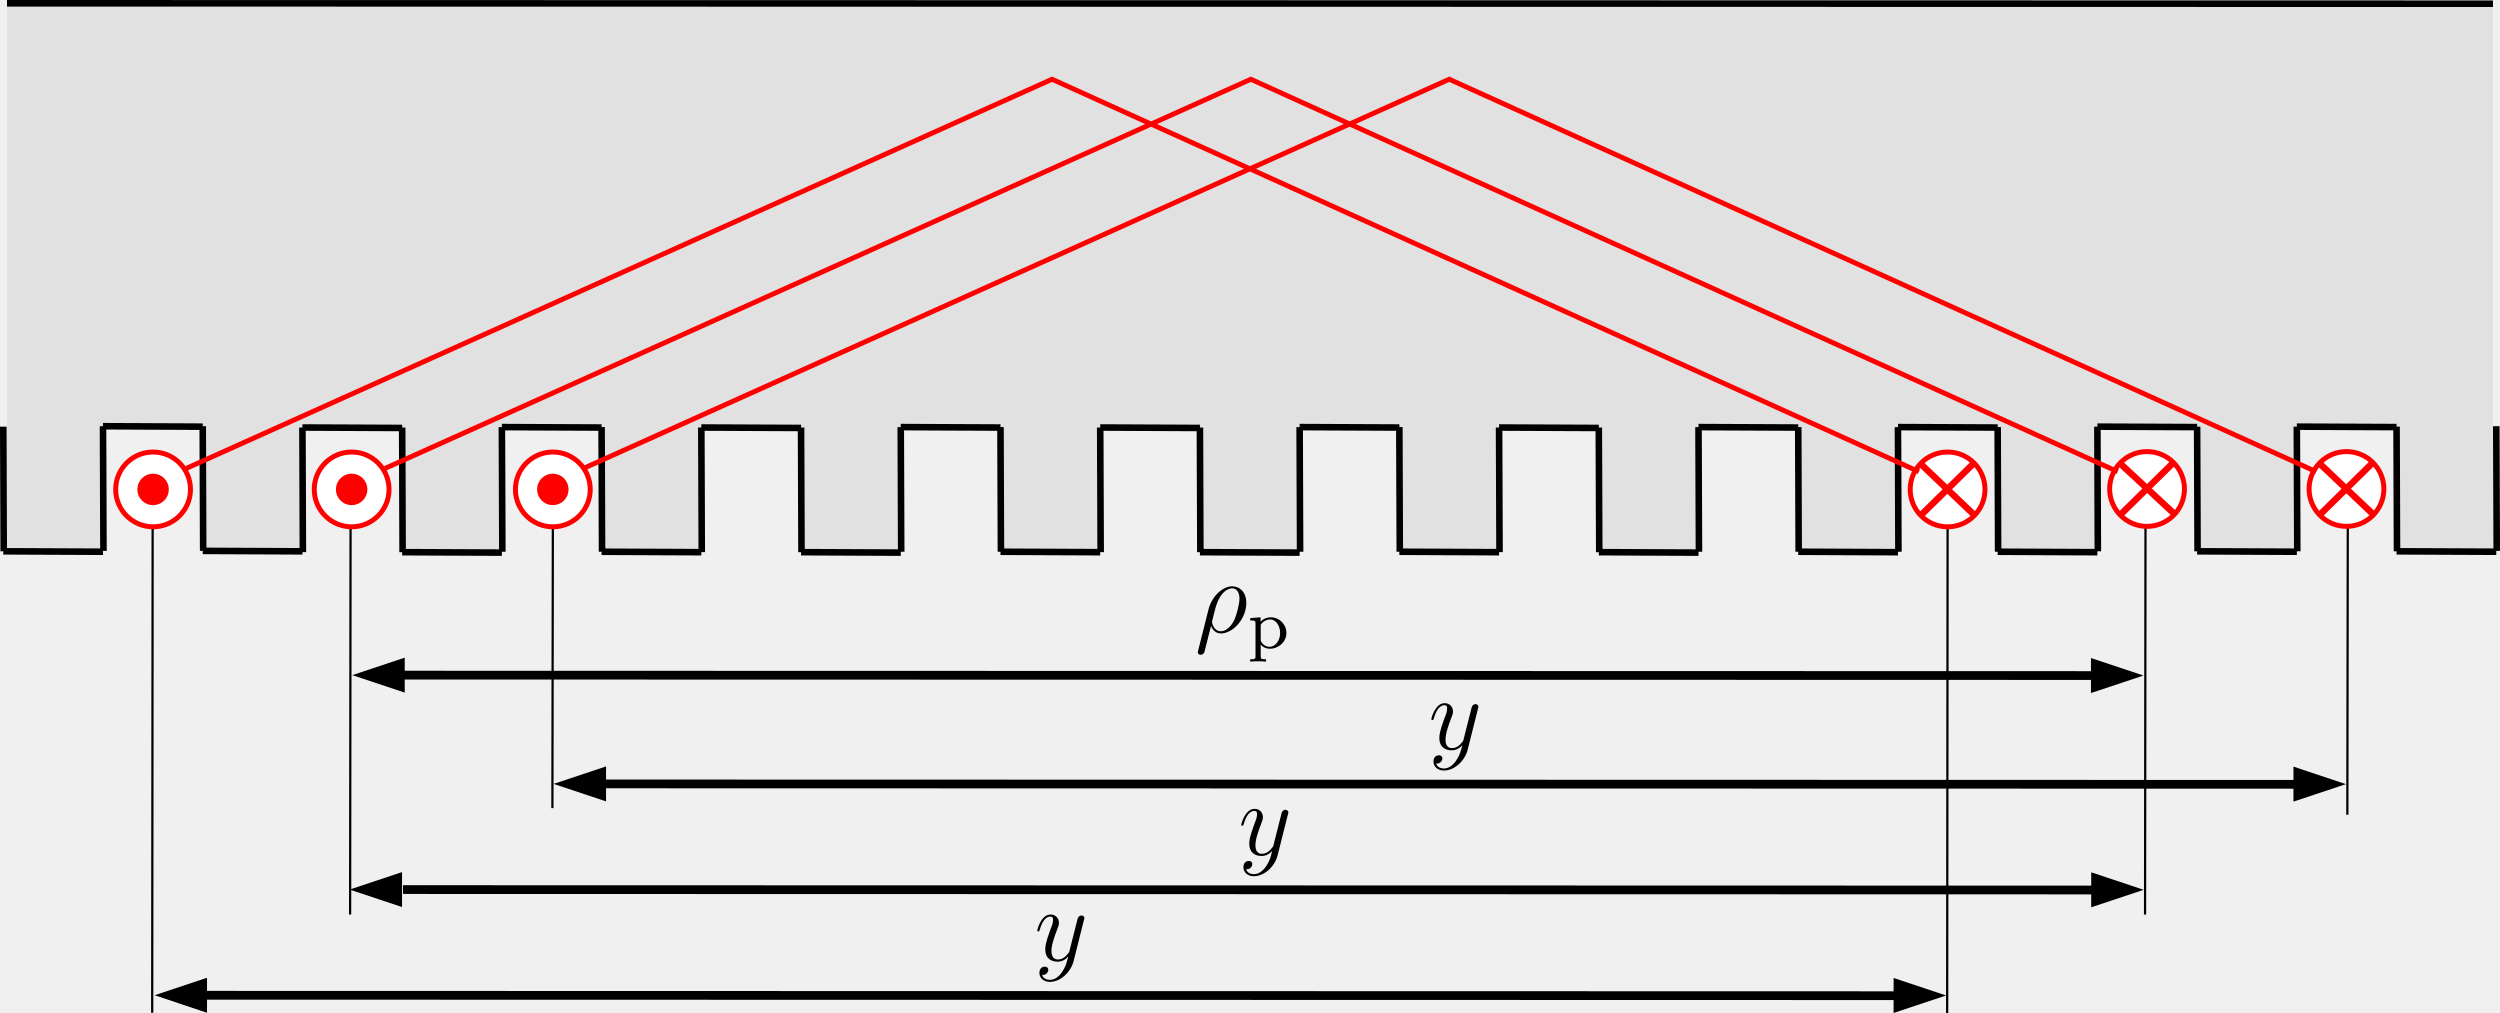
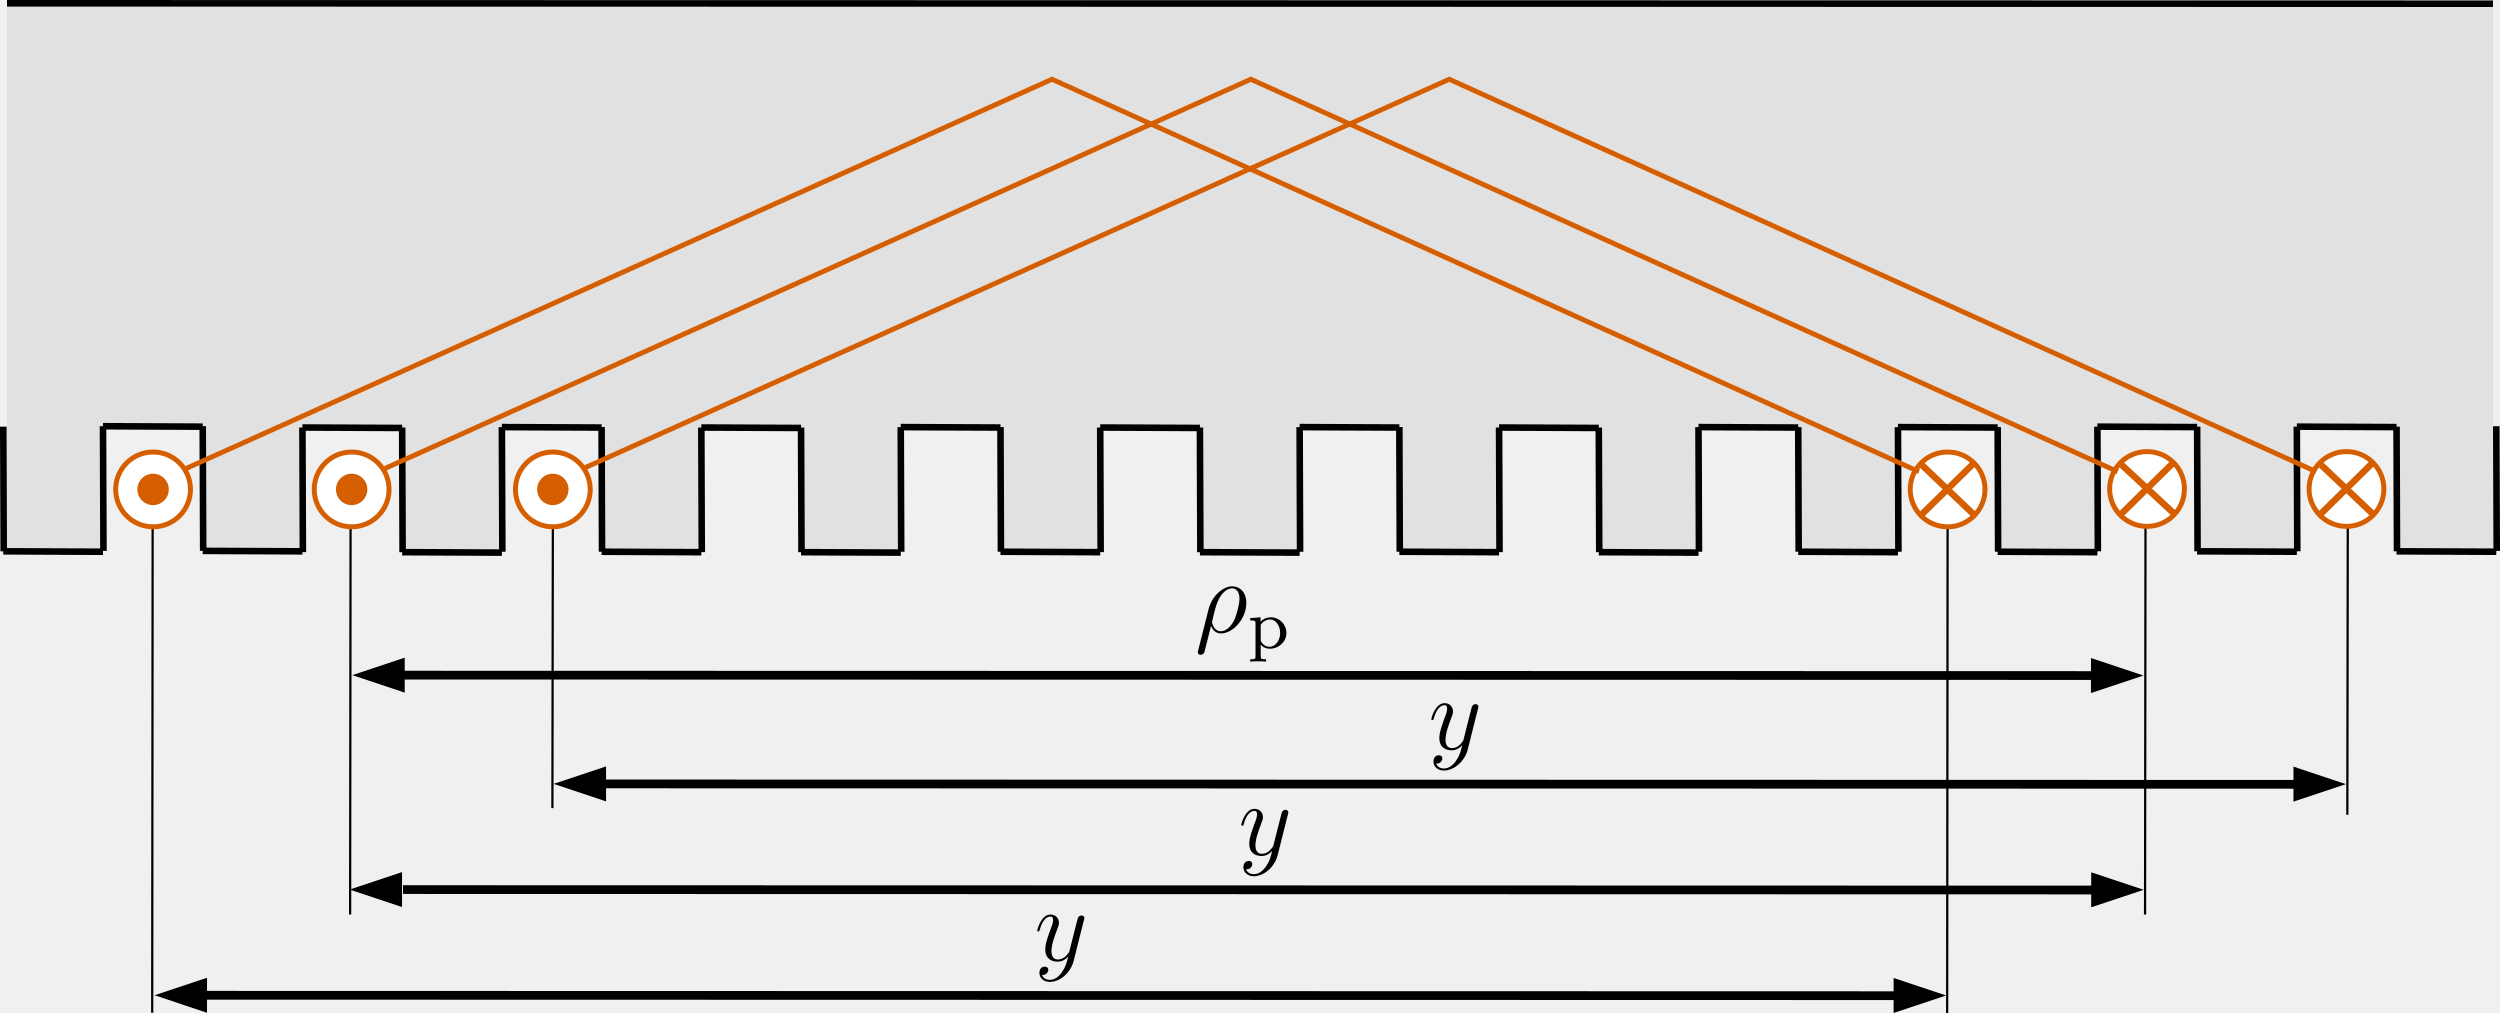
<svg xmlns="http://www.w3.org/2000/svg" width="100.824mm" height="40.853mm" viewBox="0 0 100.824 40.853" version="1.1" id="svg1" xml:space="preserve">
  <defs id="defs1">
    <clipPath clipPathUnits="userSpaceOnUse" id="clipPath238">
      <path d="m 124.16,639.46 h 58 v 30 h -58 z" transform="matrix(1,0,0,-1,-151.0975,660.8975)" id="path238" />
    </clipPath>
    <clipPath clipPathUnits="userSpaceOnUse" id="clipPath237">
      <path d="m 124.16,639.46 h 58 v 30 h -58 z" transform="matrix(1,0,0,-1,-158.7537,657.21)" id="path237" />
    </clipPath>
    <clipPath clipPathUnits="userSpaceOnUse" id="clipPath236">
      <path d="m 466.66,639.46 h 58 v 30 h -58 z" transform="matrix(1,0,0,-1,-493.8474,660.8975)" id="path236" />
    </clipPath>
    <clipPath clipPathUnits="userSpaceOnUse" id="clipPath235">
      <path d="m 466.66,639.46 h 58 v 30 h -58 z" transform="matrix(1,0,0,-1,-501.2536,657.21)" id="path235" />
    </clipPath>
    <clipPath clipPathUnits="userSpaceOnUse" id="clipPath234">
      <path d="m 329.66,639.46 h 58 v 30 h -58 z" transform="matrix(1,0,0,-1,-356.5973,660.8975)" id="path234" />
    </clipPath>
    <clipPath clipPathUnits="userSpaceOnUse" id="clipPath233">
      <path d="m 329.66,639.46 h 58 v 30 h -58 z" transform="matrix(1,0,0,-1,-364.2537,657.21)" id="path233" />
    </clipPath>
    <clipPath clipPathUnits="userSpaceOnUse" id="clipPath232">
      <path d="m 261.16,639.46 h 57 v 30 h -57 z" transform="matrix(1,0,0,-1,-287.5974,660.8978)" id="path232" />
    </clipPath>
    <clipPath clipPathUnits="userSpaceOnUse" id="clipPath229">
      <path d="M 0,0 H 595.32 V 841.92 H 0 Z" transform="translate(-175.525,-642.42)" id="path229" />
    </clipPath>
    <clipPath clipPathUnits="userSpaceOnUse" id="clipPath225">
      <path d="M 0,0 H 595.32 V 841.92 H 0 Z" transform="translate(-152.725,-642.42)" id="path225" />
    </clipPath>
    <clipPath clipPathUnits="userSpaceOnUse" id="clipPath221">
      <path d="M 0,0 H 595.32 V 841.92 H 0 Z" transform="translate(-129.925,-642.37)" id="path221" />
    </clipPath>
    <clipPath clipPathUnits="userSpaceOnUse" id="clipPath217">
      <path d="M 0,0 H 595.32 V 841.92 H 0 Z" transform="translate(-312.075,-642.42)" id="path217" />
    </clipPath>
    <clipPath clipPathUnits="userSpaceOnUse" id="clipPath213">
      <path d="M 0,0 H 595.32 V 841.92 H 0 Z" transform="translate(-289.275,-642.42)" id="path213" />
    </clipPath>
    <clipPath clipPathUnits="userSpaceOnUse" id="clipPath209">
      <path d="M 0,0 H 595.32 V 841.92 H 0 Z" transform="translate(-266.475,-642.37)" id="path209" />
    </clipPath>
    <clipPath clipPathUnits="userSpaceOnUse" id="clipPath207">
      <path d="M 0,0 H 595.32 V 841.92 H 0 Z" transform="translate(-517.275,-639.52)" id="path207" />
    </clipPath>
    <clipPath clipPathUnits="userSpaceOnUse" id="clipPath205">
      <path d="M 0,0 H 595.32 V 841.92 H 0 Z" transform="translate(-517.275,-642.37)" id="path205" />
    </clipPath>
    <clipPath clipPathUnits="userSpaceOnUse" id="clipPath203">
      <path d="M 0,0 H 595.32 V 841.92 H 0 Z" transform="translate(-494.425,-639.52)" id="path203" />
    </clipPath>
    <clipPath clipPathUnits="userSpaceOnUse" id="clipPath201">
      <path d="M 0,0 H 595.32 V 841.92 H 0 Z" transform="translate(-494.425,-642.37)" id="path201" />
    </clipPath>
    <clipPath clipPathUnits="userSpaceOnUse" id="clipPath199">
      <path d="M 0,0 H 595.32 V 841.92 H 0 Z" transform="translate(-471.575,-639.52)" id="path199" />
    </clipPath>
    <clipPath clipPathUnits="userSpaceOnUse" id="clipPath197">
      <path d="M 0,0 H 595.32 V 841.92 H 0 Z" transform="translate(-471.575,-642.37)" id="path197" />
    </clipPath>
    <clipPath clipPathUnits="userSpaceOnUse" id="clipPath195">
      <path d="M 0,0 H 595.32 V 841.92 H 0 Z" transform="translate(-380.775,-639.52)" id="path195" />
    </clipPath>
    <clipPath clipPathUnits="userSpaceOnUse" id="clipPath193">
      <path d="M 0,0 H 595.32 V 841.92 H 0 Z" transform="translate(-380.775,-642.37)" id="path193" />
    </clipPath>
    <clipPath clipPathUnits="userSpaceOnUse" id="clipPath191">
      <path d="M 0,0 H 595.32 V 841.92 H 0 Z" transform="translate(-357.925,-639.52)" id="path191" />
    </clipPath>
    <clipPath clipPathUnits="userSpaceOnUse" id="clipPath189">
      <path d="M 0,0 H 595.32 V 841.92 H 0 Z" transform="translate(-357.925,-642.37)" id="path189" />
    </clipPath>
    <clipPath clipPathUnits="userSpaceOnUse" id="clipPath187">
      <path d="M 0,0 H 595.32 V 841.92 H 0 Z" transform="translate(-335.075,-639.52)" id="path187" />
    </clipPath>
    <clipPath clipPathUnits="userSpaceOnUse" id="clipPath185">
      <path d="M 0,0 H 595.32 V 841.92 H 0 Z" transform="translate(-335.075,-642.37)" id="path185" />
    </clipPath>
    <clipPath clipPathUnits="userSpaceOnUse" id="clipPath183">
      <path d="m 397.86,639.46 h 58 v 30 h -58 z" transform="matrix(1,0,0,-1,-424.86,660.8975)" id="path183" />
    </clipPath>
    <clipPath clipPathUnits="userSpaceOnUse" id="clipPath182">
      <path d="m 397.86,639.46 h 58 v 30 h -58 z" transform="matrix(1,0,0,-1,-432.4536,657.21)" id="path182" />
    </clipPath>
    <clipPath clipPathUnits="userSpaceOnUse" id="clipPath176">
      <path d="m 192.66,639.46 h 56 v 30 h -56 z" transform="matrix(1,0,0,-1,-218.6599,660.8978)" id="path176" />
    </clipPath>
    <clipPath clipPathUnits="userSpaceOnUse" id="clipPath172">
      <path d="M 0,0 H 595.32 V 841.92 H 0 Z" transform="translate(-244.025,-639.52)" id="path172" />
    </clipPath>
    <clipPath clipPathUnits="userSpaceOnUse" id="clipPath170">
      <path d="M 0,0 H 595.32 V 841.92 H 0 Z" transform="translate(-244.025,-642.37)" id="path170" />
    </clipPath>
    <clipPath clipPathUnits="userSpaceOnUse" id="clipPath168">
      <path d="M 0,0 H 595.32 V 841.92 H 0 Z" transform="translate(-221.025,-639.52)" id="path168" />
    </clipPath>
    <clipPath clipPathUnits="userSpaceOnUse" id="clipPath166">
      <path d="M 0,0 H 595.32 V 841.92 H 0 Z" transform="translate(-221.025,-642.37)" id="path166" />
    </clipPath>
    <clipPath clipPathUnits="userSpaceOnUse" id="clipPath145">
      <path d="M 0,0 H 595.32 V 841.92 H 0 Z" transform="translate(-449.075,-642.42)" id="path145" />
    </clipPath>
    <clipPath clipPathUnits="userSpaceOnUse" id="clipPath137">
      <path d="M 0,0 H 595.32 V 841.92 H 0 Z" transform="translate(-426.275,-642.42)" id="path137" />
    </clipPath>
    <clipPath clipPathUnits="userSpaceOnUse" id="clipPath129">
      <path d="M 0,0 H 595.32 V 841.92 H 0 Z" transform="translate(-403.475,-642.37)" id="path129" />
    </clipPath>
    <clipPath clipPathUnits="userSpaceOnUse" id="clipPath81">
      <path d="M 0,0 H 595.32 V 841.92 H 0 Z" transform="translate(-198.325,-639.52)" id="path81" />
    </clipPath>
    <clipPath clipPathUnits="userSpaceOnUse" id="clipPath79">
      <path d="M 0,0 H 595.32 V 841.92 H 0 Z" transform="translate(-198.325,-642.37)" id="path79" />
    </clipPath>
  </defs>
  <g id="layer1" transform="translate(-54.31895,-155.3104)">
    <path id="path173" d="m 68.457,176.561 -0.018,15.631" style="fill:none;stroke:#000000;stroke-width:0.09;stroke-linecap:butt;stroke-linejoin:round;stroke-miterlimit:8;stroke-dasharray:none;stroke-opacity:1" />
    <path id="path239" d="m 140.846,176.561 -0.018,15.631" style="fill:none;stroke:#000000;stroke-width:0.09;stroke-linecap:butt;stroke-linejoin:round;stroke-miterlimit:8;stroke-dasharray:none;stroke-opacity:1" />
    <path id="path173-1" d="M 76.615,176.557 76.597,187.901" style="fill:none;stroke:#000000;stroke-width:0.09;stroke-linecap:butt;stroke-linejoin:round;stroke-miterlimit:8;stroke-dasharray:none;stroke-opacity:1" />
    <path id="path239-4" d="m 149.004,176.557 -0.018,11.61" style="fill:none;stroke:#000000;stroke-width:0.09;stroke-linecap:butt;stroke-linejoin:round;stroke-miterlimit:8;stroke-dasharray:none;stroke-opacity:1" />
    <path id="path173-1-4" d="m 60.475,176.556 -0.018,19.598" style="fill:none;stroke:#000000;stroke-width:0.09;stroke-linecap:butt;stroke-linejoin:round;stroke-miterlimit:8;stroke-dasharray:none;stroke-opacity:1" />
    <path id="path239-4-9" d="m 132.865,176.556 -0.018,19.607" style="fill:none;stroke:#000000;stroke-width:0.09;stroke-linecap:butt;stroke-linejoin:round;stroke-miterlimit:8;stroke-dasharray:none;stroke-opacity:1" />
    <path id="path52" d="M 54.601,172.535 H 154.861 V 155.443 H 54.601 Z" style="fill:#e1e1e1;fill-opacity:1;fill-rule:evenodd;stroke:none;stroke-width:0.353" />
    <path id="path56" d="m 54.451,177.562 h 4.022 v -5.027 h -4.022 z" style="fill:#e1e1e1;fill-opacity:1;fill-rule:evenodd;stroke:none;stroke-width:0.353" />
    <path id="path57" d="m 62.495,177.562 h 4.022 v -5.027 h -4.022 z" style="fill:#e1e1e1;fill-opacity:1;fill-rule:evenodd;stroke:none;stroke-width:0.353" />
    <path id="path58" d="m 70.538,177.562 h 4.022 v -5.027 h -4.022 z" style="fill:#e1e1e1;fill-opacity:1;fill-rule:evenodd;stroke:none;stroke-width:0.353" />
    <path id="path59" d="m 78.581,177.562 h 4.022 v -5.027 h -4.022 z" style="fill:#e1e1e1;fill-opacity:1;fill-rule:evenodd;stroke:none;stroke-width:0.353" />
    <path id="path60" d="m 86.625,177.562 h 4.022 v -5.027 h -4.022 z" style="fill:#e1e1e1;fill-opacity:1;fill-rule:evenodd;stroke:none;stroke-width:0.353" />
    <path id="path61" d="m 94.668,177.562 h 4.022 v -5.027 h -4.022 z" style="fill:#e1e1e1;fill-opacity:1;fill-rule:evenodd;stroke:none;stroke-width:0.353" />
    <path id="path62" d="m 102.711,177.562 h 4.022 v -5.027 h -4.022 z" style="fill:#e1e1e1;fill-opacity:1;fill-rule:evenodd;stroke:none;stroke-width:0.353" />
    <path id="path63" d="m 110.754,177.562 h 4.022 v -5.027 h -4.022 z" style="fill:#e1e1e1;fill-opacity:1;fill-rule:evenodd;stroke:none;stroke-width:0.353" />
    <path id="path64" d="m 118.798,177.562 h 4.022 v -5.027 h -4.022 z" style="fill:#e1e1e1;fill-opacity:1;fill-rule:evenodd;stroke:none;stroke-width:0.353" />
    <path id="path65" d="m 126.841,177.562 h 4.022 v -5.027 h -4.022 z" style="fill:#e1e1e1;fill-opacity:1;fill-rule:evenodd;stroke:none;stroke-width:0.353" />
    <path id="path66" d="m 134.884,177.562 h 4.022 v -5.027 h -4.022 z" style="fill:#e1e1e1;fill-opacity:1;fill-rule:evenodd;stroke:none;stroke-width:0.353" />
    <path id="path67" d="m 142.928,177.562 h 4.022 v -5.027 h -4.022 z" style="fill:#e1e1e1;fill-opacity:1;fill-rule:evenodd;stroke:none;stroke-width:0.353" />
    <path id="path68" d="m 150.971,177.562 h 4.022 v -5.027 h -4.022 z" style="fill:#e1e1e1;fill-opacity:1;fill-rule:evenodd;stroke:none;stroke-width:0.353" />
    <path id="path75" d="m 54.601,155.443 100.259,0.018" style="fill:none;stroke:#000000;stroke-width:0.265;stroke-linecap:butt;stroke-linejoin:round;stroke-miterlimit:8;stroke-dasharray:none;stroke-opacity:1" />
-     <path id="path78" d="m 0,0 c -2.361,0 -4.275,-1.914 -4.275,-4.275 0,-2.361 1.914,-4.275 4.275,-4.275 2.361,0 4.275,1.914 4.275,4.275 C 4.275,-1.914 2.361,0 0,0" style="fill:#ffffff;fill-opacity:1;fill-rule:evenodd;stroke:#ff0000;stroke-width:0.567;stroke-linecap:round;stroke-linejoin:round;stroke-miterlimit:8;stroke-dasharray:none;stroke-opacity:1" transform="matrix(0.3527773,0,0,-0.3527773,60.49255,173.5402)" clip-path="url(#clipPath79)" />
-     <path id="path80" d="m 0,0 c -0.787,0 -1.425,-0.638 -1.425,-1.425 0,-0.787 0.638,-1.425 1.425,-1.425 0.787,0 1.425,0.638 1.425,1.425 C 1.425,-0.638 0.787,0 0,0" style="fill:#ff0000;fill-opacity:1;fill-rule:evenodd;stroke:#ff0000;stroke-width:0.75;stroke-linecap:round;stroke-linejoin:round;stroke-miterlimit:8;stroke-dasharray:none;stroke-opacity:1" transform="matrix(0.3527773,0,0,-0.3527773,60.49255,174.5456)" clip-path="url(#clipPath81)" />
+     <path id="path78" d="m 0,0 c -2.361,0 -4.275,-1.914 -4.275,-4.275 0,-2.361 1.914,-4.275 4.275,-4.275 2.361,0 4.275,1.914 4.275,4.275 C 4.275,-1.914 2.361,0 0,0" style="fill:#ffffff;fill-opacity:1;fill-rule:evenodd;stroke:#D55E00;stroke-width:0.567;stroke-linecap:round;stroke-linejoin:round;stroke-miterlimit:8;stroke-dasharray:none;stroke-opacity:1" transform="matrix(0.3527773,0,0,-0.3527773,60.49255,173.5402)" clip-path="url(#clipPath79)" />
+     <path id="path80" d="m 0,0 c -0.787,0 -1.425,-0.638 -1.425,-1.425 0,-0.787 0.638,-1.425 1.425,-1.425 0.787,0 1.425,0.638 1.425,1.425 C 1.425,-0.638 0.787,0 0,0" style="fill:#D55E00;fill-opacity:1;fill-rule:evenodd;stroke:#D55E00;stroke-width:0.75;stroke-linecap:round;stroke-linejoin:round;stroke-miterlimit:8;stroke-dasharray:none;stroke-opacity:1" transform="matrix(0.3527773,0,0,-0.3527773,60.49255,174.5456)" clip-path="url(#clipPath81)" />
    <path id="path89" d="m 54.451,172.517 0.018,5.027" style="fill:none;stroke:#000000;stroke-width:0.265;stroke-linecap:butt;stroke-linejoin:round;stroke-miterlimit:8;stroke-dasharray:none;stroke-opacity:1" />
    <path id="path91" d="m 54.451,177.544 4.022,0.018" style="fill:none;stroke:#000000;stroke-width:0.265;stroke-linecap:butt;stroke-linejoin:round;stroke-miterlimit:8;stroke-dasharray:none;stroke-opacity:1" />
    <path id="path92" d="m 58.473,172.5 4.022,0.018" style="fill:none;stroke:#000000;stroke-width:0.265;stroke-linecap:butt;stroke-linejoin:round;stroke-miterlimit:8;stroke-dasharray:none;stroke-opacity:1" />
    <path id="path93" d="m 62.495,172.5 0.018,5.027" style="fill:none;stroke:#000000;stroke-width:0.265;stroke-linecap:butt;stroke-linejoin:round;stroke-miterlimit:8;stroke-dasharray:none;stroke-opacity:1" />
    <path id="path94" d="m 58.473,172.5 0.018,5.027" style="fill:none;stroke:#000000;stroke-width:0.265;stroke-linecap:butt;stroke-linejoin:round;stroke-miterlimit:8;stroke-dasharray:none;stroke-opacity:1" />
    <path id="path95" d="m 62.495,177.527 4.022,0.018" style="fill:none;stroke:#000000;stroke-width:0.265;stroke-linecap:butt;stroke-linejoin:round;stroke-miterlimit:8;stroke-dasharray:none;stroke-opacity:1" />
    <path id="path96" d="m 66.516,172.552 4.022,0.018" style="fill:none;stroke:#000000;stroke-width:0.265;stroke-linecap:butt;stroke-linejoin:round;stroke-miterlimit:8;stroke-dasharray:none;stroke-opacity:1" />
    <path id="path97" d="m 70.538,172.552 0.018,5.027" style="fill:none;stroke:#000000;stroke-width:0.265;stroke-linecap:butt;stroke-linejoin:round;stroke-miterlimit:8;stroke-dasharray:none;stroke-opacity:1" />
    <path id="path98" d="m 66.516,172.552 0.018,5.027" style="fill:none;stroke:#000000;stroke-width:0.265;stroke-linecap:butt;stroke-linejoin:round;stroke-miterlimit:8;stroke-dasharray:none;stroke-opacity:1" />
    <path id="path99" d="m 70.538,177.579 4.022,0.018" style="fill:none;stroke:#000000;stroke-width:0.265;stroke-linecap:butt;stroke-linejoin:round;stroke-miterlimit:8;stroke-dasharray:none;stroke-opacity:1" />
    <path id="path100" d="m 74.56,172.535 4.022,0.018" style="fill:none;stroke:#000000;stroke-width:0.265;stroke-linecap:butt;stroke-linejoin:round;stroke-miterlimit:8;stroke-dasharray:none;stroke-opacity:1" />
    <path id="path101" d="m 78.581,172.535 0.018,5.027" style="fill:none;stroke:#000000;stroke-width:0.265;stroke-linecap:butt;stroke-linejoin:round;stroke-miterlimit:8;stroke-dasharray:none;stroke-opacity:1" />
    <path id="path102" d="m 74.56,172.535 0.018,5.027" style="fill:none;stroke:#000000;stroke-width:0.265;stroke-linecap:butt;stroke-linejoin:round;stroke-miterlimit:8;stroke-dasharray:none;stroke-opacity:1" />
    <path id="path103" d="m 78.581,177.562 4.022,0.018" style="fill:none;stroke:#000000;stroke-width:0.265;stroke-linecap:butt;stroke-linejoin:round;stroke-miterlimit:8;stroke-dasharray:none;stroke-opacity:1" />
    <path id="path104" d="m 82.603,172.552 4.022,0.018" style="fill:none;stroke:#000000;stroke-width:0.265;stroke-linecap:butt;stroke-linejoin:round;stroke-miterlimit:8;stroke-dasharray:none;stroke-opacity:1" />
    <path id="path105" d="m 86.625,172.552 0.018,5.027" style="fill:none;stroke:#000000;stroke-width:0.265;stroke-linecap:butt;stroke-linejoin:round;stroke-miterlimit:8;stroke-dasharray:none;stroke-opacity:1" />
    <path id="path106" d="m 82.603,172.552 0.018,5.027" style="fill:none;stroke:#000000;stroke-width:0.265;stroke-linecap:butt;stroke-linejoin:round;stroke-miterlimit:8;stroke-dasharray:none;stroke-opacity:1" />
    <path id="path107" d="m 86.625,177.579 4.022,0.018" style="fill:none;stroke:#000000;stroke-width:0.265;stroke-linecap:butt;stroke-linejoin:round;stroke-miterlimit:8;stroke-dasharray:none;stroke-opacity:1" />
    <path id="path108" d="m 90.646,172.535 4.022,0.018" style="fill:none;stroke:#000000;stroke-width:0.265;stroke-linecap:butt;stroke-linejoin:round;stroke-miterlimit:8;stroke-dasharray:none;stroke-opacity:1" />
    <path id="path109" d="m 94.668,172.535 0.018,5.027" style="fill:none;stroke:#000000;stroke-width:0.265;stroke-linecap:butt;stroke-linejoin:round;stroke-miterlimit:8;stroke-dasharray:none;stroke-opacity:1" />
    <path id="path110" d="m 90.646,172.535 0.018,5.027" style="fill:none;stroke:#000000;stroke-width:0.265;stroke-linecap:butt;stroke-linejoin:round;stroke-miterlimit:8;stroke-dasharray:none;stroke-opacity:1" />
    <path id="path111" d="m 94.668,177.562 4.022,0.018" style="fill:none;stroke:#000000;stroke-width:0.265;stroke-linecap:butt;stroke-linejoin:round;stroke-miterlimit:8;stroke-dasharray:none;stroke-opacity:1" />
    <path id="path112" d="m 98.69,172.552 4.022,0.018" style="fill:none;stroke:#000000;stroke-width:0.265;stroke-linecap:butt;stroke-linejoin:round;stroke-miterlimit:8;stroke-dasharray:none;stroke-opacity:1" />
    <path id="path113" d="m 102.711,172.552 0.018,5.027" style="fill:none;stroke:#000000;stroke-width:0.265;stroke-linecap:butt;stroke-linejoin:round;stroke-miterlimit:8;stroke-dasharray:none;stroke-opacity:1" />
    <path id="path114" d="m 98.69,172.552 0.018,5.027" style="fill:none;stroke:#000000;stroke-width:0.265;stroke-linecap:butt;stroke-linejoin:round;stroke-miterlimit:8;stroke-dasharray:none;stroke-opacity:1" />
    <path id="path115" d="m 102.711,177.579 4.022,0.018" style="fill:none;stroke:#000000;stroke-width:0.265;stroke-linecap:butt;stroke-linejoin:round;stroke-miterlimit:8;stroke-dasharray:none;stroke-opacity:1" />
    <path id="path116" d="m 106.733,172.535 4.022,0.018" style="fill:none;stroke:#000000;stroke-width:0.265;stroke-linecap:butt;stroke-linejoin:round;stroke-miterlimit:8;stroke-dasharray:none;stroke-opacity:1" />
    <path id="path117" d="m 110.754,172.535 0.018,5.027" style="fill:none;stroke:#000000;stroke-width:0.265;stroke-linecap:butt;stroke-linejoin:round;stroke-miterlimit:8;stroke-dasharray:none;stroke-opacity:1" />
    <path id="path118" d="m 106.733,172.535 0.018,5.027" style="fill:none;stroke:#000000;stroke-width:0.265;stroke-linecap:butt;stroke-linejoin:round;stroke-miterlimit:8;stroke-dasharray:none;stroke-opacity:1" />
    <path id="path119" d="m 110.754,177.562 4.022,0.018" style="fill:none;stroke:#000000;stroke-width:0.265;stroke-linecap:butt;stroke-linejoin:round;stroke-miterlimit:8;stroke-dasharray:none;stroke-opacity:1" />
    <path id="path120" d="m 114.776,172.552 4.022,0.018" style="fill:none;stroke:#000000;stroke-width:0.265;stroke-linecap:butt;stroke-linejoin:round;stroke-miterlimit:8;stroke-dasharray:none;stroke-opacity:1" />
    <path id="path121" d="m 118.798,172.552 0.018,5.027" style="fill:none;stroke:#000000;stroke-width:0.265;stroke-linecap:butt;stroke-linejoin:round;stroke-miterlimit:8;stroke-dasharray:none;stroke-opacity:1" />
    <path id="path122" d="m 114.776,172.552 0.018,5.027" style="fill:none;stroke:#000000;stroke-width:0.265;stroke-linecap:butt;stroke-linejoin:round;stroke-miterlimit:8;stroke-dasharray:none;stroke-opacity:1" />
    <path id="path123" d="m 118.798,177.579 4.022,0.018" style="fill:none;stroke:#000000;stroke-width:0.265;stroke-linecap:butt;stroke-linejoin:round;stroke-miterlimit:8;stroke-dasharray:none;stroke-opacity:1" />
    <path id="path124" d="m 122.819,172.535 4.022,0.018" style="fill:none;stroke:#000000;stroke-width:0.265;stroke-linecap:butt;stroke-linejoin:round;stroke-miterlimit:8;stroke-dasharray:none;stroke-opacity:1" />
    <path id="path125" d="m 126.841,172.535 0.018,5.027" style="fill:none;stroke:#000000;stroke-width:0.265;stroke-linecap:butt;stroke-linejoin:round;stroke-miterlimit:8;stroke-dasharray:none;stroke-opacity:1" />
    <path id="path126" d="m 122.819,172.535 0.018,5.027" style="fill:none;stroke:#000000;stroke-width:0.265;stroke-linecap:butt;stroke-linejoin:round;stroke-miterlimit:8;stroke-dasharray:none;stroke-opacity:1" />
    <path id="path127" d="m 126.841,177.562 4.022,0.018" style="fill:none;stroke:#000000;stroke-width:0.265;stroke-linecap:butt;stroke-linejoin:round;stroke-miterlimit:8;stroke-dasharray:none;stroke-opacity:1" />
-     <path id="path128" d="m 0,0 c -2.361,0 -4.275,-1.914 -4.275,-4.275 0,-2.361 1.914,-4.275 4.275,-4.275 2.361,0 4.275,1.914 4.275,4.275 C 4.275,-1.914 2.361,0 0,0" style="fill:#ffffff;fill-opacity:1;fill-rule:evenodd;stroke:#ff0000;stroke-width:0.567;stroke-linecap:round;stroke-linejoin:round;stroke-miterlimit:8;stroke-dasharray:none;stroke-opacity:1" transform="matrix(0.3527773,0,0,-0.3527773,132.8648,173.5402)" clip-path="url(#clipPath129)" />
-     <path id="path130" d="m 131.815,176.063 2.081,-2.046" style="fill:none;stroke:#ff0000;stroke-width:0.265;stroke-linecap:butt;stroke-linejoin:round;stroke-miterlimit:8;stroke-dasharray:none;stroke-opacity:1" />
-     <path id="path131" d="m 133.893,176.035 -2.06,-1.966" style="fill:none;stroke:#ff0000;stroke-width:0.265;stroke-linecap:butt;stroke-linejoin:round;stroke-miterlimit:8;stroke-dasharray:none;stroke-opacity:1" />
+     <path id="path128" d="m 0,0 c -2.361,0 -4.275,-1.914 -4.275,-4.275 0,-2.361 1.914,-4.275 4.275,-4.275 2.361,0 4.275,1.914 4.275,4.275 C 4.275,-1.914 2.361,0 0,0" style="fill:#ffffff;fill-opacity:1;fill-rule:evenodd;stroke:#D55E00;stroke-width:0.567;stroke-linecap:round;stroke-linejoin:round;stroke-miterlimit:8;stroke-dasharray:none;stroke-opacity:1" transform="matrix(0.3527773,0,0,-0.3527773,132.8648,173.5402)" clip-path="url(#clipPath129)" />
+     <path id="path130" d="m 131.815,176.063 2.081,-2.046" style="fill:none;stroke:#D55E00;stroke-width:0.265;stroke-linecap:butt;stroke-linejoin:round;stroke-miterlimit:8;stroke-dasharray:none;stroke-opacity:1" />
+     <path id="path131" d="m 133.893,176.035 -2.06,-1.966" style="fill:none;stroke:#D55E00;stroke-width:0.265;stroke-linecap:butt;stroke-linejoin:round;stroke-miterlimit:8;stroke-dasharray:none;stroke-opacity:1" />
    <path id="path132" d="m 130.863,172.535 4.022,0.018" style="fill:none;stroke:#000000;stroke-width:0.265;stroke-linecap:butt;stroke-linejoin:round;stroke-miterlimit:8;stroke-dasharray:none;stroke-opacity:1" />
    <path id="path133" d="m 134.884,172.535 0.018,5.027" style="fill:none;stroke:#000000;stroke-width:0.265;stroke-linecap:butt;stroke-linejoin:round;stroke-miterlimit:8;stroke-dasharray:none;stroke-opacity:1" />
    <path id="path134" d="m 130.863,172.535 0.018,5.027" style="fill:none;stroke:#000000;stroke-width:0.265;stroke-linecap:butt;stroke-linejoin:round;stroke-miterlimit:8;stroke-dasharray:none;stroke-opacity:1" />
    <path id="path135" d="m 134.884,177.562 4.022,0.018" style="fill:none;stroke:#000000;stroke-width:0.265;stroke-linecap:butt;stroke-linejoin:round;stroke-miterlimit:8;stroke-dasharray:none;stroke-opacity:1" />
-     <path id="path136" d="m 0,0 c -2.361,0 -4.275,-1.914 -4.275,-4.275 0,-2.361 1.914,-4.275 4.275,-4.275 2.361,0 4.275,1.914 4.275,4.275 C 4.275,-1.914 2.361,0 0,0" style="fill:#ffffff;fill-opacity:1;fill-rule:evenodd;stroke:#ff0000;stroke-width:0.567;stroke-linecap:round;stroke-linejoin:round;stroke-miterlimit:8;stroke-dasharray:none;stroke-opacity:1" transform="matrix(0.3527773,0,0,-0.3527773,140.9081,173.5225)" clip-path="url(#clipPath137)" />
-     <path id="path138" d="m 139.859,176.045 2.081,-2.046" style="fill:none;stroke:#ff0000;stroke-width:0.265;stroke-linecap:butt;stroke-linejoin:round;stroke-miterlimit:8;stroke-dasharray:none;stroke-opacity:1" />
-     <path id="path139" d="m 142.033,176.056 -2.156,-2.004" style="fill:none;stroke:#ff0000;stroke-width:0.265;stroke-linecap:butt;stroke-linejoin:round;stroke-miterlimit:8;stroke-dasharray:none;stroke-opacity:1" />
+     <path id="path136" d="m 0,0 c -2.361,0 -4.275,-1.914 -4.275,-4.275 0,-2.361 1.914,-4.275 4.275,-4.275 2.361,0 4.275,1.914 4.275,4.275 C 4.275,-1.914 2.361,0 0,0" style="fill:#ffffff;fill-opacity:1;fill-rule:evenodd;stroke:#D55E00;stroke-width:0.567;stroke-linecap:round;stroke-linejoin:round;stroke-miterlimit:8;stroke-dasharray:none;stroke-opacity:1" transform="matrix(0.3527773,0,0,-0.3527773,140.9081,173.5225)" clip-path="url(#clipPath137)" />
+     <path id="path138" d="m 139.859,176.045 2.081,-2.046" style="fill:none;stroke:#D55E00;stroke-width:0.265;stroke-linecap:butt;stroke-linejoin:round;stroke-miterlimit:8;stroke-dasharray:none;stroke-opacity:1" />
+     <path id="path139" d="m 142.033,176.056 -2.156,-2.004" style="fill:none;stroke:#D55E00;stroke-width:0.265;stroke-linecap:butt;stroke-linejoin:round;stroke-miterlimit:8;stroke-dasharray:none;stroke-opacity:1" />
    <path id="path140" d="m 138.906,172.517 4.022,0.018" style="fill:none;stroke:#000000;stroke-width:0.265;stroke-linecap:butt;stroke-linejoin:round;stroke-miterlimit:8;stroke-dasharray:none;stroke-opacity:1" />
    <path id="path141" d="m 142.928,172.517 0.018,5.027" style="fill:none;stroke:#000000;stroke-width:0.265;stroke-linecap:butt;stroke-linejoin:round;stroke-miterlimit:8;stroke-dasharray:none;stroke-opacity:1" />
    <path id="path142" d="m 138.906,172.517 0.018,5.027" style="fill:none;stroke:#000000;stroke-width:0.265;stroke-linecap:butt;stroke-linejoin:round;stroke-miterlimit:8;stroke-dasharray:none;stroke-opacity:1" />
    <path id="path143" d="m 142.928,177.544 4.022,0.018" style="fill:none;stroke:#000000;stroke-width:0.265;stroke-linecap:butt;stroke-linejoin:round;stroke-miterlimit:8;stroke-dasharray:none;stroke-opacity:1" />
-     <path id="path144" d="m 0,0 c -2.361,0 -4.275,-1.914 -4.275,-4.275 0,-2.361 1.914,-4.275 4.275,-4.275 2.361,0 4.275,1.914 4.275,4.275 C 4.275,-1.914 2.361,0 0,0" style="fill:#ffffff;fill-opacity:1;fill-rule:evenodd;stroke:#ff0000;stroke-width:0.567;stroke-linecap:round;stroke-linejoin:round;stroke-miterlimit:8;stroke-dasharray:none;stroke-opacity:1" transform="matrix(0.3527773,0,0,-0.3527773,148.9515,173.5225)" clip-path="url(#clipPath145)" />
-     <path id="path146" d="m 147.902,176.045 2.081,-2.046" style="fill:none;stroke:#ff0000;stroke-width:0.265;stroke-linecap:butt;stroke-linejoin:round;stroke-miterlimit:8;stroke-dasharray:none;stroke-opacity:1" />
-     <path id="path147" d="m 150.045,176.069 -2.126,-2.017" style="fill:none;stroke:#ff0000;stroke-width:0.265;stroke-linecap:butt;stroke-linejoin:round;stroke-miterlimit:8;stroke-dasharray:none;stroke-opacity:1" />
+     <path id="path144" d="m 0,0 c -2.361,0 -4.275,-1.914 -4.275,-4.275 0,-2.361 1.914,-4.275 4.275,-4.275 2.361,0 4.275,1.914 4.275,4.275 C 4.275,-1.914 2.361,0 0,0" style="fill:#ffffff;fill-opacity:1;fill-rule:evenodd;stroke:#D55E00;stroke-width:0.567;stroke-linecap:round;stroke-linejoin:round;stroke-miterlimit:8;stroke-dasharray:none;stroke-opacity:1" transform="matrix(0.3527773,0,0,-0.3527773,148.9515,173.5225)" clip-path="url(#clipPath145)" />
+     <path id="path146" d="m 147.902,176.045 2.081,-2.046" style="fill:none;stroke:#D55E00;stroke-width:0.265;stroke-linecap:butt;stroke-linejoin:round;stroke-miterlimit:8;stroke-dasharray:none;stroke-opacity:1" />
+     <path id="path147" d="m 150.045,176.069 -2.126,-2.017" style="fill:none;stroke:#D55E00;stroke-width:0.265;stroke-linecap:butt;stroke-linejoin:round;stroke-miterlimit:8;stroke-dasharray:none;stroke-opacity:1" />
    <path id="path148" d="m 146.949,172.517 4.022,0.018" style="fill:none;stroke:#000000;stroke-width:0.265;stroke-linecap:butt;stroke-linejoin:round;stroke-miterlimit:8;stroke-dasharray:none;stroke-opacity:1" />
    <path id="path149" d="m 150.971,172.517 0.018,5.027" style="fill:none;stroke:#000000;stroke-width:0.265;stroke-linecap:butt;stroke-linejoin:round;stroke-miterlimit:8;stroke-dasharray:none;stroke-opacity:1" />
    <path id="path150" d="m 146.949,172.517 0.018,5.027" style="fill:none;stroke:#000000;stroke-width:0.265;stroke-linecap:butt;stroke-linejoin:round;stroke-miterlimit:8;stroke-dasharray:none;stroke-opacity:1" />
    <path id="path151" d="m 150.971,177.544 4.022,0.018" style="fill:none;stroke:#000000;stroke-width:0.265;stroke-linecap:butt;stroke-linejoin:round;stroke-miterlimit:8;stroke-dasharray:none;stroke-opacity:1" />
    <path id="path154" d="m 154.993,172.5 0.018,5.027" style="fill:none;stroke:#000000;stroke-width:0.265;stroke-linecap:butt;stroke-linejoin:round;stroke-miterlimit:8;stroke-dasharray:none;stroke-opacity:1" />
-     <path id="path165" d="m 0,0 c -2.361,0 -4.275,-1.914 -4.275,-4.275 0,-2.361 1.914,-4.275 4.275,-4.275 2.361,0 4.275,1.914 4.275,4.275 C 4.275,-1.914 2.361,0 0,0" style="fill:#ffffff;fill-opacity:1;fill-rule:evenodd;stroke:#ff0000;stroke-width:0.567;stroke-linecap:round;stroke-linejoin:round;stroke-miterlimit:8;stroke-dasharray:none;stroke-opacity:1" transform="matrix(0.3527773,0,0,-0.3527773,68.50059,173.5402)" clip-path="url(#clipPath166)" />
-     <path id="path167" d="m 0,0 c -0.787,0 -1.425,-0.638 -1.425,-1.425 0,-0.787 0.638,-1.425 1.425,-1.425 0.787,0 1.425,0.638 1.425,1.425 C 1.425,-0.638 0.787,0 0,0" style="fill:#ff0000;fill-opacity:1;fill-rule:evenodd;stroke:#ff0000;stroke-width:0.75;stroke-linecap:round;stroke-linejoin:round;stroke-miterlimit:8;stroke-dasharray:none;stroke-opacity:1" transform="matrix(0.3527773,0,0,-0.3527773,68.50059,174.5456)" clip-path="url(#clipPath168)" />
-     <path id="path169" d="m 0,0 c -2.361,0 -4.275,-1.914 -4.275,-4.275 0,-2.361 1.914,-4.275 4.275,-4.275 2.361,0 4.275,1.914 4.275,4.275 C 4.275,-1.914 2.361,0 0,0" style="fill:#ffffff;fill-opacity:1;fill-rule:evenodd;stroke:#ff0000;stroke-width:0.567;stroke-linecap:round;stroke-linejoin:round;stroke-miterlimit:8;stroke-dasharray:none;stroke-opacity:1" transform="matrix(0.3527773,0,0,-0.3527773,76.61447,173.5402)" clip-path="url(#clipPath170)" />
-     <path id="path171" d="m 0,0 c -0.787,0 -1.425,-0.638 -1.425,-1.425 0,-0.787 0.638,-1.425 1.425,-1.425 0.787,0 1.425,0.638 1.425,1.425 C 1.425,-0.638 0.787,0 0,0" style="fill:#ff0000;fill-opacity:1;fill-rule:evenodd;stroke:#ff0000;stroke-width:0.75;stroke-linecap:round;stroke-linejoin:round;stroke-miterlimit:8;stroke-dasharray:none;stroke-opacity:1" transform="matrix(0.3527773,0,0,-0.3527773,76.61447,174.5456)" clip-path="url(#clipPath172)" />
-     <path style="fill:none;fill-opacity:1;fill-rule:evenodd;stroke:#ff0000;stroke-width:0.199;stroke-linecap:square;stroke-miterlimit:3.9;stroke-opacity:1" d="m 77.939,174.161 34.827,-15.655 34.871,15.786" id="path2" />
-     <path style="fill:none;fill-opacity:1;fill-rule:evenodd;stroke:#ff0000;stroke-width:0.199;stroke-linecap:square;stroke-miterlimit:3.9;stroke-opacity:1" d="m 69.937,174.161 34.827,-15.655 34.871,15.786" id="path2-4" />
-     <path style="fill:none;fill-opacity:1;fill-rule:evenodd;stroke:#ff0000;stroke-width:0.199;stroke-linecap:square;stroke-miterlimit:3.9;stroke-opacity:1" d="m 61.92,174.161 34.827,-15.655 34.871,15.786" id="path2-4-2" />
+     <path id="path165" d="m 0,0 c -2.361,0 -4.275,-1.914 -4.275,-4.275 0,-2.361 1.914,-4.275 4.275,-4.275 2.361,0 4.275,1.914 4.275,4.275 C 4.275,-1.914 2.361,0 0,0" style="fill:#ffffff;fill-opacity:1;fill-rule:evenodd;stroke:#D55E00;stroke-width:0.567;stroke-linecap:round;stroke-linejoin:round;stroke-miterlimit:8;stroke-dasharray:none;stroke-opacity:1" transform="matrix(0.3527773,0,0,-0.3527773,68.50059,173.5402)" clip-path="url(#clipPath166)" />
+     <path id="path167" d="m 0,0 c -0.787,0 -1.425,-0.638 -1.425,-1.425 0,-0.787 0.638,-1.425 1.425,-1.425 0.787,0 1.425,0.638 1.425,1.425 C 1.425,-0.638 0.787,0 0,0" style="fill:#D55E00;fill-opacity:1;fill-rule:evenodd;stroke:#D55E00;stroke-width:0.75;stroke-linecap:round;stroke-linejoin:round;stroke-miterlimit:8;stroke-dasharray:none;stroke-opacity:1" transform="matrix(0.3527773,0,0,-0.3527773,68.50059,174.5456)" clip-path="url(#clipPath168)" />
+     <path id="path169" d="m 0,0 c -2.361,0 -4.275,-1.914 -4.275,-4.275 0,-2.361 1.914,-4.275 4.275,-4.275 2.361,0 4.275,1.914 4.275,4.275 C 4.275,-1.914 2.361,0 0,0" style="fill:#ffffff;fill-opacity:1;fill-rule:evenodd;stroke:#D55E00;stroke-width:0.567;stroke-linecap:round;stroke-linejoin:round;stroke-miterlimit:8;stroke-dasharray:none;stroke-opacity:1" transform="matrix(0.3527773,0,0,-0.3527773,76.61447,173.5402)" clip-path="url(#clipPath170)" />
+     <path id="path171" d="m 0,0 c -0.787,0 -1.425,-0.638 -1.425,-1.425 0,-0.787 0.638,-1.425 1.425,-1.425 0.787,0 1.425,0.638 1.425,1.425 C 1.425,-0.638 0.787,0 0,0" style="fill:#D55E00;fill-opacity:1;fill-rule:evenodd;stroke:#D55E00;stroke-width:0.75;stroke-linecap:round;stroke-linejoin:round;stroke-miterlimit:8;stroke-dasharray:none;stroke-opacity:1" transform="matrix(0.3527773,0,0,-0.3527773,76.61447,174.5456)" clip-path="url(#clipPath172)" />
+     <path style="fill:none;fill-opacity:1;fill-rule:evenodd;stroke:#D55E00;stroke-width:0.199;stroke-linecap:square;stroke-miterlimit:3.9;stroke-opacity:1" d="m 77.939,174.161 34.827,-15.655 34.871,15.786" id="path2" />
+     <path style="fill:none;fill-opacity:1;fill-rule:evenodd;stroke:#D55E00;stroke-width:0.199;stroke-linecap:square;stroke-miterlimit:3.9;stroke-opacity:1" d="m 69.937,174.161 34.827,-15.655 34.871,15.786" id="path2-4" />
+     <path style="fill:none;fill-opacity:1;fill-rule:evenodd;stroke:#D55E00;stroke-width:0.199;stroke-linecap:square;stroke-miterlimit:3.9;stroke-opacity:1" d="m 61.92,174.161 34.827,-15.655 34.871,15.786" id="path2-4-2" />
    <path id="path177" d="m 70.055,182.538 68.862,0.017" style="fill:none;stroke:#000000;stroke-width:0.353;stroke-linecap:butt;stroke-linejoin:round;stroke-miterlimit:8;stroke-dasharray:none;stroke-opacity:1" />
    <path id="path178" d="m 138.647,181.849 2.116,0.706 -2.117,0.705 z" style="fill:#000000;fill-opacity:1;fill-rule:evenodd;stroke:none;stroke-width:0.353" />
    <path id="path178-1" d="m 146.814,186.228 2.116,0.706 -2.117,0.705 z" style="fill:#000000;fill-opacity:1;fill-rule:evenodd;stroke:none;stroke-width:0.353" />
    <path id="path179" d="m 70.641,183.244 -2.117,-0.706 2.117,-0.705 z" style="fill:#000000;fill-opacity:1;fill-rule:evenodd;stroke:none;stroke-width:0.353" />
    <path id="path177-3" d="m 78.237,186.925 68.999,0.017" style="fill:none;stroke:#000000;stroke-width:0.353;stroke-linecap:butt;stroke-linejoin:round;stroke-miterlimit:8;stroke-dasharray:none;stroke-opacity:1" />
    <path id="path179-9" d="m 78.761,187.63 -2.117,-0.706 2.117,-0.705 z" style="fill:#000000;fill-opacity:1;fill-rule:evenodd;stroke:none;stroke-width:0.353" />
    <g transform="translate(102.6252,178.9552)" id="g269">
      <g fill="#000000" fill-opacity="1" id="g266" transform="matrix(0.352778,0,0,0.352778,-0.818841,-0.660885)">
        <g id="g265" transform="translate(1.993,7.139)">
          <path d="M 0.375,2.062 C 0.359,2.125 0.328,2.203 0.328,2.266 c 0,0.188 0.156,0.297 0.328,0.297 C 0.844,2.562 1,2.453 1.078,2.281 1.125,2.172 1.453,0.734 1.844,-0.734 2.078,-0.125 2.516,0.125 2.984,0.125 4.344,0.125 5.875,-1.547 5.875,-3.359 c 0,-1.281 -0.781,-1.906 -1.609,-1.906 -1.047,0 -2.328,1.078 -2.719,2.672 z M 2.969,-0.125 c -0.812,0 -1.016,-0.938 -1.016,-1.078 0,-0.078 0.312,-1.219 0.344,-1.391 0.609,-2.375 1.781,-2.438 1.953,-2.438 0.547,0 0.844,0.484 0.844,1.188 0,0.609 -0.328,1.797 -0.531,2.297 C 4.203,-0.719 3.578,-0.125 2.969,-0.125 Z m 0,0" id="path264" />
        </g>
      </g>
      <g fill="#000000" fill-opacity="1" id="g268" transform="matrix(0.352778,0,0,0.352778,-0.818841,-0.660885)">
        <g id="g267" transform="translate(8.03,8.933)">
          <path d="m 2.094,1.281 c -0.516,0 -0.609,0 -0.609,-0.359 v -1.312 c 0.375,0.406 0.781,0.469 1.047,0.469 1,0 1.891,-0.781 1.891,-1.797 0,-1 -0.812,-1.797 -1.781,-1.797 -0.312,0 -0.766,0.078 -1.172,0.5 v -0.5 l -1.188,0.094 v 0.266 c 0.562,0 0.609,0.047 0.609,0.375 v 3.703 c 0,0.359 -0.109,0.359 -0.609,0.359 v 0.266 c 0.344,-0.031 0.688,-0.031 0.906,-0.031 0.234,0 0.562,0 0.906,0.031 z m -0.609,-3.938 c 0.188,-0.312 0.594,-0.609 1.094,-0.609 0.609,0 1.125,0.672 1.125,1.547 0,0.906 -0.578,1.578 -1.219,1.578 -0.281,0 -0.641,-0.125 -0.906,-0.516 -0.094,-0.141 -0.094,-0.156 -0.094,-0.297 z m 0,0" id="path266" />
        </g>
      </g>
    </g>
    <g transform="translate(112.0421,183.6686)" id="g3">
      <g fill="#000000" fill-opacity="1" id="g2" transform="matrix(0.352778,0,0,0.352778,-0.818841,-0.661238)">
        <g id="use1" transform="translate(1.993,7.14)">
          <path d="m 3.141,1.344 c -0.312,0.453 -0.781,0.859 -1.375,0.859 C 1.625,2.203 1.047,2.172 0.875,1.625 c 0.031,0.016 0.094,0.016 0.109,0.016 0.359,0 0.609,-0.312 0.609,-0.594 C 1.594,0.781 1.359,0.688 1.188,0.688 c -0.203,0 -0.609,0.141 -0.609,0.719 0,0.609 0.516,1.031 1.188,1.031 C 2.969,2.438 4.172,1.344 4.5,0.016 L 5.672,-4.656 C 5.688,-4.703 5.719,-4.781 5.719,-4.859 5.719,-5.031 5.562,-5.156 5.391,-5.156 5.281,-5.156 5.031,-5.109 4.938,-4.75 L 4.047,-1.234 C 4,-1.016 4,-0.984 3.891,-0.859 3.656,-0.531 3.266,-0.125 2.688,-0.125 c -0.672,0 -0.734,-0.656 -0.734,-0.969 0,-0.688 0.328,-1.609 0.656,-2.469 0.125,-0.344 0.203,-0.516 0.203,-0.75 0,-0.5 -0.359,-0.953 -0.953,-0.953 -1.094,0 -1.531,1.734 -1.531,1.828 0,0.047 0.047,0.109 0.125,0.109 0.109,0 0.125,-0.047 0.172,-0.219 0.281,-1 0.734,-1.484 1.203,-1.484 0.109,0 0.312,0 0.312,0.391 0,0.312 -0.125,0.656 -0.312,1.109 C 1.25,-1.953 1.25,-1.562 1.25,-1.281 1.25,-0.141 2.062,0.125 2.656,0.125 3,0.125 3.438,0.016 3.844,-0.438 l 0.016,0.016 C 3.688,0.281 3.562,0.75 3.141,1.344 Z m 0,0" id="path3" />
        </g>
      </g>
    </g>
    <path id="path178-1-6" d="m 138.657,190.49 2.116,0.706 -2.117,0.705 z" style="fill:#000000;fill-opacity:1;fill-rule:evenodd;stroke:none;stroke-width:0.353" />
    <path id="path177-3-5" d="m 70.572,191.187 68.999,0.017" style="fill:none;stroke:#000000;stroke-width:0.353;stroke-linecap:butt;stroke-linejoin:round;stroke-miterlimit:8;stroke-dasharray:none;stroke-opacity:1" />
    <path id="path179-9-2" d="m 70.533,191.892 -2.117,-0.706 2.117,-0.705 z" style="fill:#000000;fill-opacity:1;fill-rule:evenodd;stroke:none;stroke-width:0.353" />
    <g transform="translate(104.3765,187.9306)" id="g3-9">
      <g fill="#000000" fill-opacity="1" id="g2-9" transform="matrix(0.352778,0,0,0.352778,-0.818841,-0.661238)">
        <g id="use1-1" transform="translate(1.993,7.14)">
          <path d="m 3.141,1.344 c -0.312,0.453 -0.781,0.859 -1.375,0.859 C 1.625,2.203 1.047,2.172 0.875,1.625 c 0.031,0.016 0.094,0.016 0.109,0.016 0.359,0 0.609,-0.312 0.609,-0.594 C 1.594,0.781 1.359,0.688 1.188,0.688 c -0.203,0 -0.609,0.141 -0.609,0.719 0,0.609 0.516,1.031 1.188,1.031 C 2.969,2.438 4.172,1.344 4.5,0.016 L 5.672,-4.656 C 5.688,-4.703 5.719,-4.781 5.719,-4.859 5.719,-5.031 5.562,-5.156 5.391,-5.156 5.281,-5.156 5.031,-5.109 4.938,-4.75 L 4.047,-1.234 C 4,-1.016 4,-0.984 3.891,-0.859 3.656,-0.531 3.266,-0.125 2.688,-0.125 c -0.672,0 -0.734,-0.656 -0.734,-0.969 0,-0.688 0.328,-1.609 0.656,-2.469 0.125,-0.344 0.203,-0.516 0.203,-0.75 0,-0.5 -0.359,-0.953 -0.953,-0.953 -1.094,0 -1.531,1.734 -1.531,1.828 0,0.047 0.047,0.109 0.125,0.109 0.109,0 0.125,-0.047 0.172,-0.219 0.281,-1 0.734,-1.484 1.203,-1.484 0.109,0 0.312,0 0.312,0.391 0,0.312 -0.125,0.656 -0.312,1.109 C 1.25,-1.953 1.25,-1.562 1.25,-1.281 1.25,-0.141 2.062,0.125 2.656,0.125 3,0.125 3.438,0.016 3.844,-0.438 l 0.016,0.016 C 3.688,0.281 3.562,0.75 3.141,1.344 Z m 0,0" id="path3-6" />
        </g>
      </g>
    </g>
    <path id="path178-1-6-5" d="m 130.688,194.752 2.116,0.706 -2.117,0.705 z" style="fill:#000000;fill-opacity:1;fill-rule:evenodd;stroke:none;stroke-width:0.353" />
    <path id="path177-3-5-5" d="m 62.345,195.449 68.999,0.017" style="fill:none;stroke:#000000;stroke-width:0.353;stroke-linecap:butt;stroke-linejoin:round;stroke-miterlimit:8;stroke-dasharray:none;stroke-opacity:1" />
    <path id="path179-9-2-2" d="m 62.668,196.154 -2.117,-0.706 2.117,-0.705 z" style="fill:#000000;fill-opacity:1;fill-rule:evenodd;stroke:none;stroke-width:0.353" />
    <g transform="translate(96.14951,192.1927)" id="g3-9-6">
      <g fill="#000000" fill-opacity="1" id="g2-9-9" transform="matrix(0.352778,0,0,0.352778,-0.818841,-0.661238)">
        <g id="use1-1-3" transform="translate(1.993,7.14)">
          <path d="m 3.141,1.344 c -0.312,0.453 -0.781,0.859 -1.375,0.859 C 1.625,2.203 1.047,2.172 0.875,1.625 c 0.031,0.016 0.094,0.016 0.109,0.016 0.359,0 0.609,-0.312 0.609,-0.594 C 1.594,0.781 1.359,0.688 1.188,0.688 c -0.203,0 -0.609,0.141 -0.609,0.719 0,0.609 0.516,1.031 1.188,1.031 C 2.969,2.438 4.172,1.344 4.5,0.016 L 5.672,-4.656 C 5.688,-4.703 5.719,-4.781 5.719,-4.859 5.719,-5.031 5.562,-5.156 5.391,-5.156 5.281,-5.156 5.031,-5.109 4.938,-4.75 L 4.047,-1.234 C 4,-1.016 4,-0.984 3.891,-0.859 3.656,-0.531 3.266,-0.125 2.688,-0.125 c -0.672,0 -0.734,-0.656 -0.734,-0.969 0,-0.688 0.328,-1.609 0.656,-2.469 0.125,-0.344 0.203,-0.516 0.203,-0.75 0,-0.5 -0.359,-0.953 -0.953,-0.953 -1.094,0 -1.531,1.734 -1.531,1.828 0,0.047 0.047,0.109 0.125,0.109 0.109,0 0.125,-0.047 0.172,-0.219 0.281,-1 0.734,-1.484 1.203,-1.484 0.109,0 0.312,0 0.312,0.391 0,0.312 -0.125,0.656 -0.312,1.109 C 1.25,-1.953 1.25,-1.562 1.25,-1.281 1.25,-0.141 2.062,0.125 2.656,0.125 3,0.125 3.438,0.016 3.844,-0.438 l 0.016,0.016 C 3.688,0.281 3.562,0.75 3.141,1.344 Z m 0,0" id="path3-6-7" />
        </g>
      </g>
    </g>
  </g>
</svg>
